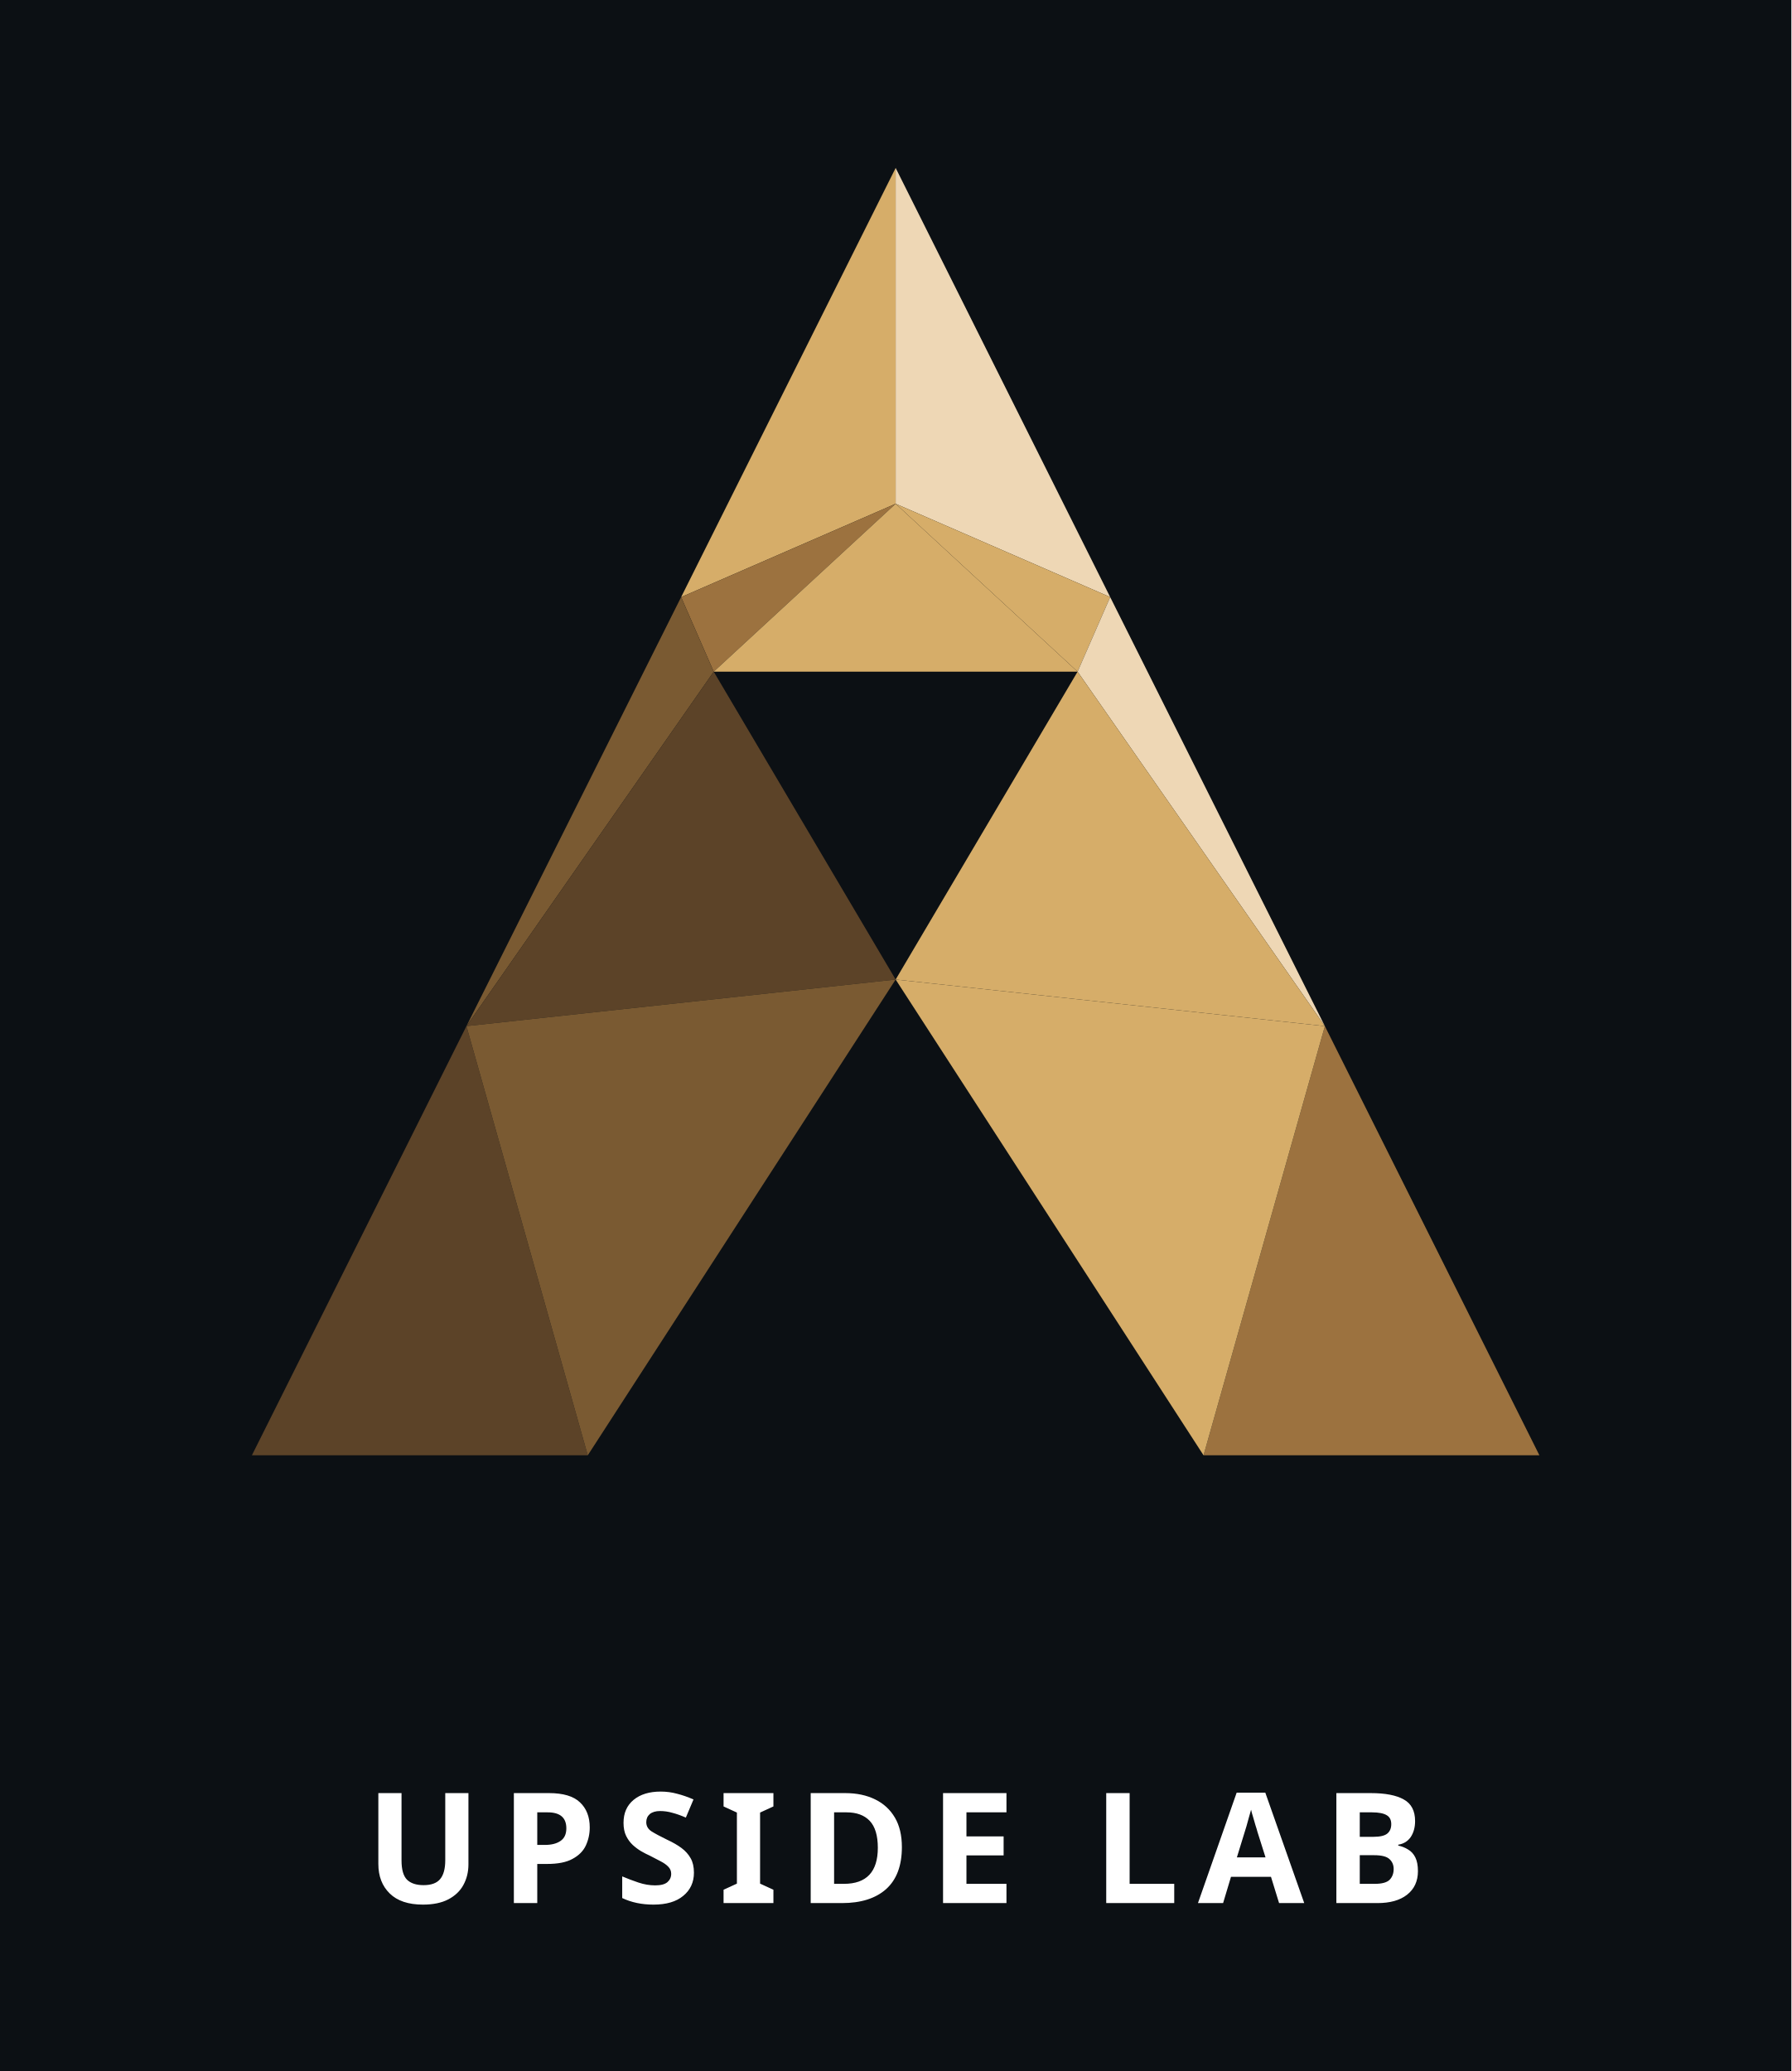
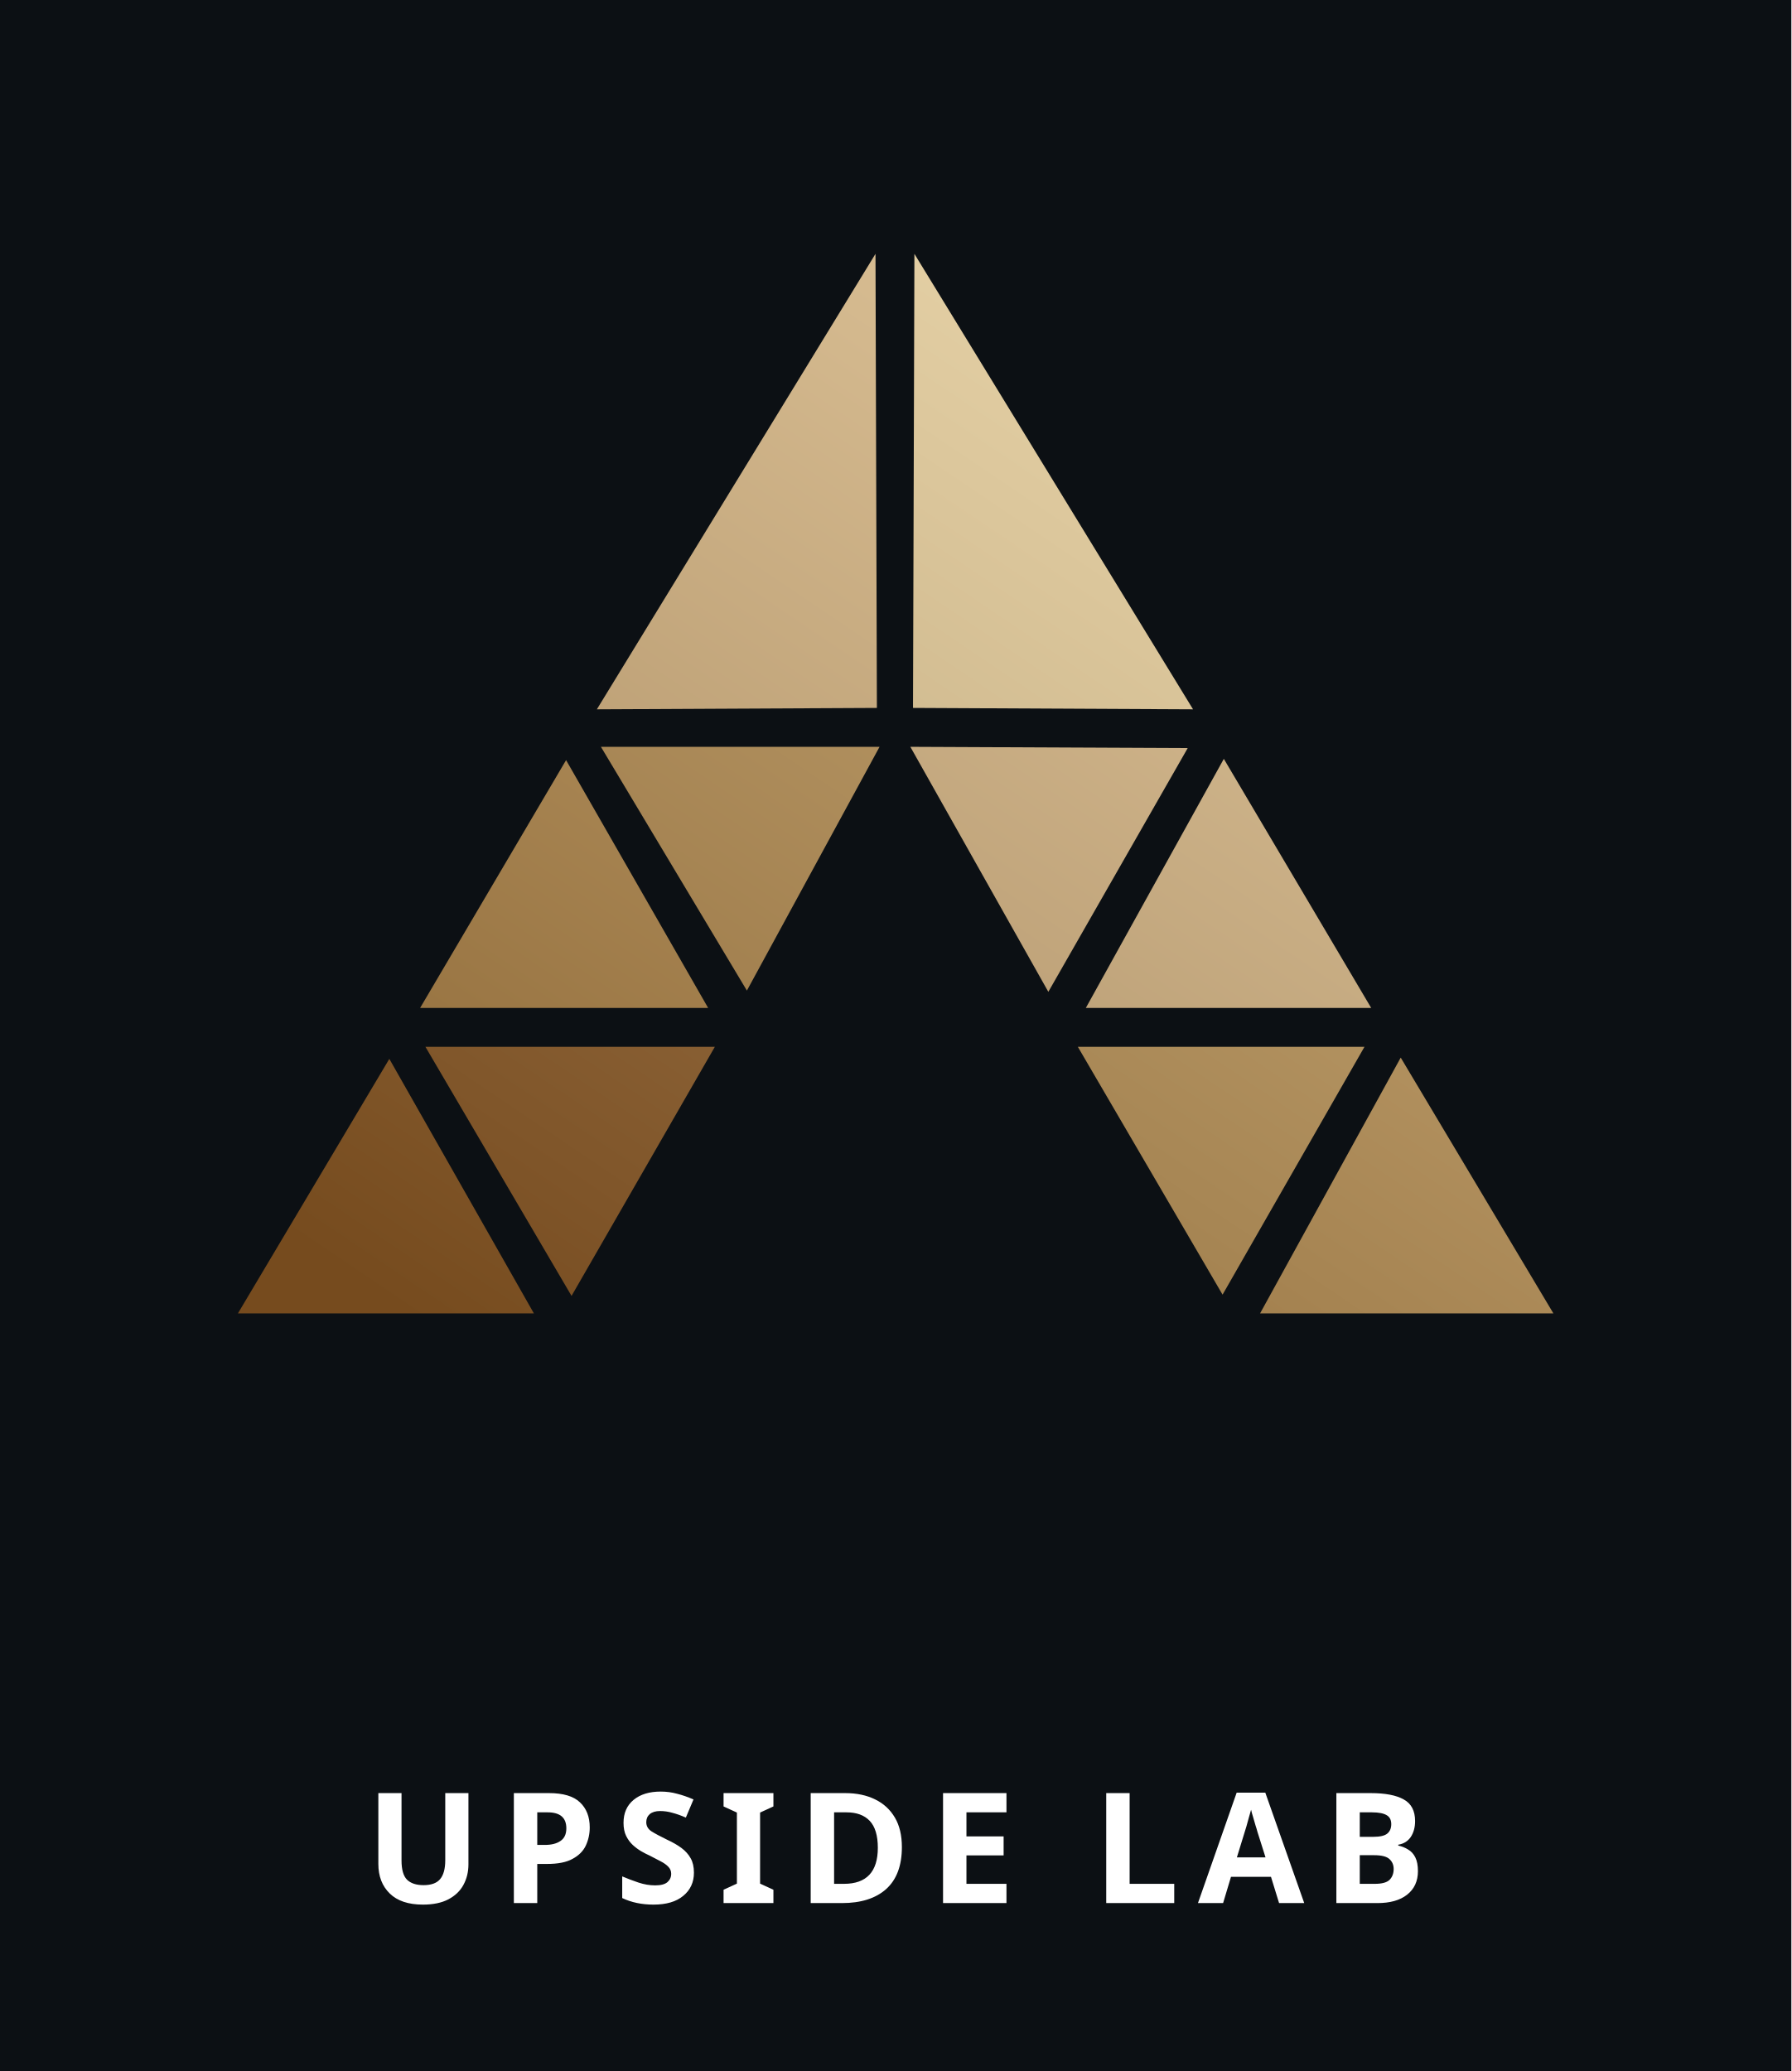
<svg xmlns="http://www.w3.org/2000/svg" viewBox="0 0 128 148" role="img" aria-label="Upside Lab">
  <rect width="128" height="148" fill="#0C1014" />
-   <g transform="translate(14, 8)">
-     <polygon points="50.00,4.00 34.67,34.67 50.00,28.00" fill="#D6AD69" />
-     <polygon points="50.00,4.00 50.00,28.00 65.33,34.67" fill="#EED7B5" />
-     <polygon points="34.67,34.67 37.00,40.00 50.00,28.00" fill="#9C723F" />
-     <polygon points="50.00,28.00 37.00,40.00 63.00,40.00" fill="#D6AD69" />
-     <polygon points="50.00,28.00 63.00,40.00 65.33,34.67" fill="#D6AD69" />
-     <polygon points="34.67,34.67 19.33,65.33 37.00,40.00" fill="#7A5A32" />
-     <polygon points="37.00,40.00 19.33,65.33 50.00,62.00" fill="#5C4328" />
-     <polygon points="65.33,34.67 63.00,40.00 80.67,65.33" fill="#EED7B5" />
-     <polygon points="63.00,40.00 50.00,62.00 80.67,65.33" fill="#D6AD69" />
-     <polygon points="19.33,65.33 4.00,96.00 28.00,96.00" fill="#5C4328" />
-     <polygon points="19.33,65.33 28.00,96.00 50.00,62.00" fill="#7A5A32" />
-     <polygon points="80.67,65.33 72.00,96.00 96.00,96.00" fill="#9C723F" />
-     <polygon points="80.67,65.33 50.00,62.00 72.00,96.00" fill="#D6AD69" />
+   <g transform="translate(14, 6)">
+     <defs>
+       <linearGradient id="b0" x1="72" y1="10" x2="18" y2="90" gradientUnits="userSpaceOnUse">
+         <stop offset="0" stop-color="#dfc59a" />
+         <stop offset="1" stop-color="#a6875d" />
+       </linearGradient>
+       <linearGradient id="b1" x1="72" y1="10" x2="18" y2="90" gradientUnits="userSpaceOnUse">
+         <stop offset="0" stop-color="#ead6ab" />
+         <stop offset="1" stop-color="#b29a6f" />
+       </linearGradient>
+       <linearGradient id="b2" x1="72" y1="10" x2="18" y2="90" gradientUnits="userSpaceOnUse">
+         <stop offset="0" stop-color="#caac7a" />
+         <stop offset="1" stop-color="#8f6b3a" />
+       </linearGradient>
+       <linearGradient id="b3" x1="72" y1="10" x2="18" y2="90" gradientUnits="userSpaceOnUse">
+         <stop offset="0" stop-color="#dfc59b" />
+         <stop offset="1" stop-color="#a5875e" />
+       </linearGradient>
+       <linearGradient id="b4" x1="72" y1="10" x2="18" y2="90" gradientUnits="userSpaceOnUse">
+         <stop offset="0" stop-color="#dec59b" />
+         <stop offset="1" stop-color="#a5875e" />
+       </linearGradient>
+       <linearGradient id="b5" x1="72" y1="10" x2="18" y2="90" gradientUnits="userSpaceOnUse">
+         <stop offset="0" stop-color="#caaa77" />
+         <stop offset="1" stop-color="#8e6937" />
+       </linearGradient>
+       <linearGradient id="b6" x1="72" y1="10" x2="18" y2="90" gradientUnits="userSpaceOnUse">
+         <stop offset="0" stop-color="#b38e62" />
+         <stop offset="1" stop-color="#764b1f" />
+       </linearGradient>
+       <linearGradient id="b7" x1="72" y1="10" x2="18" y2="90" gradientUnits="userSpaceOnUse">
+         <stop offset="0" stop-color="#cbad7b" />
+         <stop offset="1" stop-color="#906d3b" />
+       </linearGradient>
+       <linearGradient id="b8" x1="72" y1="10" x2="18" y2="90" gradientUnits="userSpaceOnUse">
+         <stop offset="0" stop-color="#caab79" />
+         <stop offset="1" stop-color="#8f6b39" />
+       </linearGradient>
+       <linearGradient id="b9" x1="72" y1="10" x2="18" y2="90" gradientUnits="userSpaceOnUse">
+         <stop offset="0" stop-color="#b38e61" />
+         <stop offset="1" stop-color="#764b1e" />
+       </linearGradient>
+     </defs>
+     <polygon points="48.56,12.14 48.66,44.59 28.65,44.69" fill="url(#b0)" />
+     <polygon points="51.34,12.14 71.25,44.69 51.24,44.59" fill="url(#b1)" />
+     <polygon points="28.94,47.37 48.85,47.37 39.37,64.79" fill="url(#b2)" />
+     <polygon points="51.05,47.37 70.87,47.46 60.91,64.88" fill="url(#b3)" />
+     <polygon points="73.45,48.23 83.98,66.03 63.59,66.03" fill="url(#b4)" />
+     <polygon points="26.45,48.32 36.60,66.03 16.02,66.03" fill="url(#b5)" />
+     <polygon points="16.40,68.81 37.08,68.81 26.84,86.61" fill="url(#b6)" />
+     <polygon points="63.02,68.81 83.50,68.81 73.36,86.52" fill="url(#b7)" />
+     <polygon points="86.09,69.58 97.00,87.86 76.04,87.86" fill="url(#b8)" />
+     <polygon points="13.82,69.67 24.15,87.86 3.00,87.86" fill="url(#b9)" />
  </g>
  <text x="64" y="136" text-anchor="middle" fill="#FFFFFF" font-family="ui-sans-serif, system-ui, sans-serif" font-size="11" font-weight="600" letter-spacing="0.12em">UPSIDE LAB</text>
</svg>
